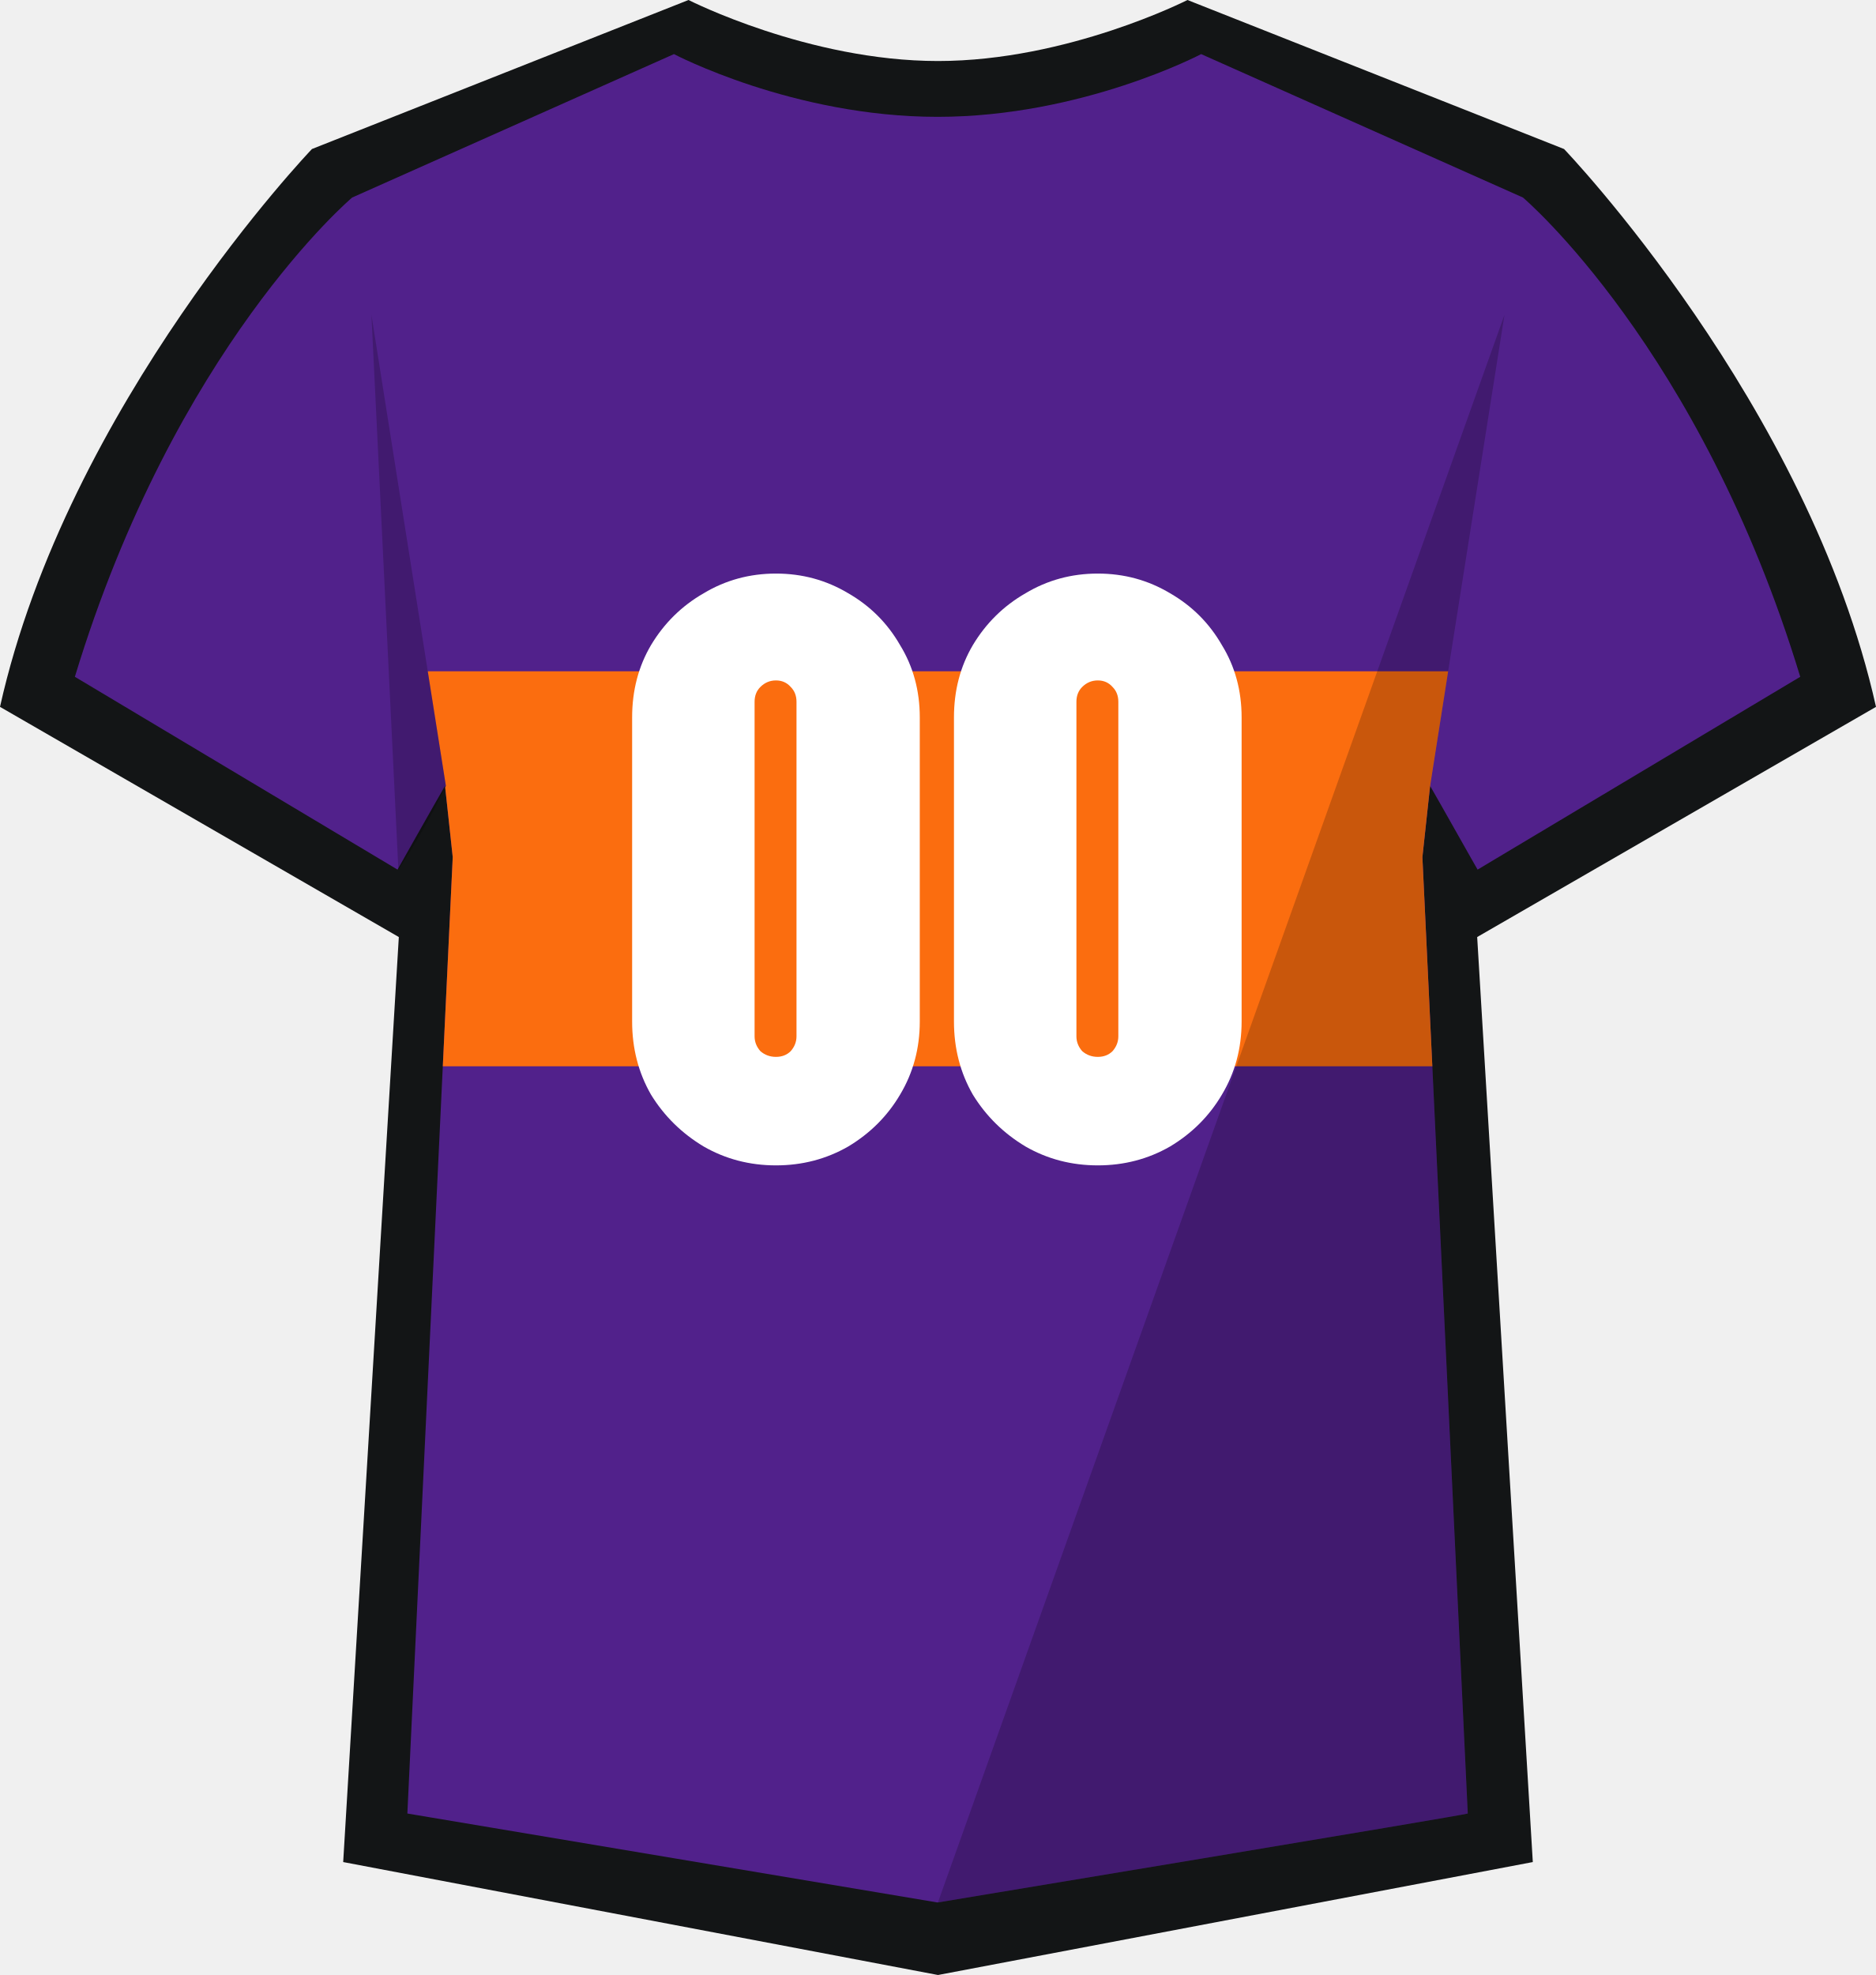
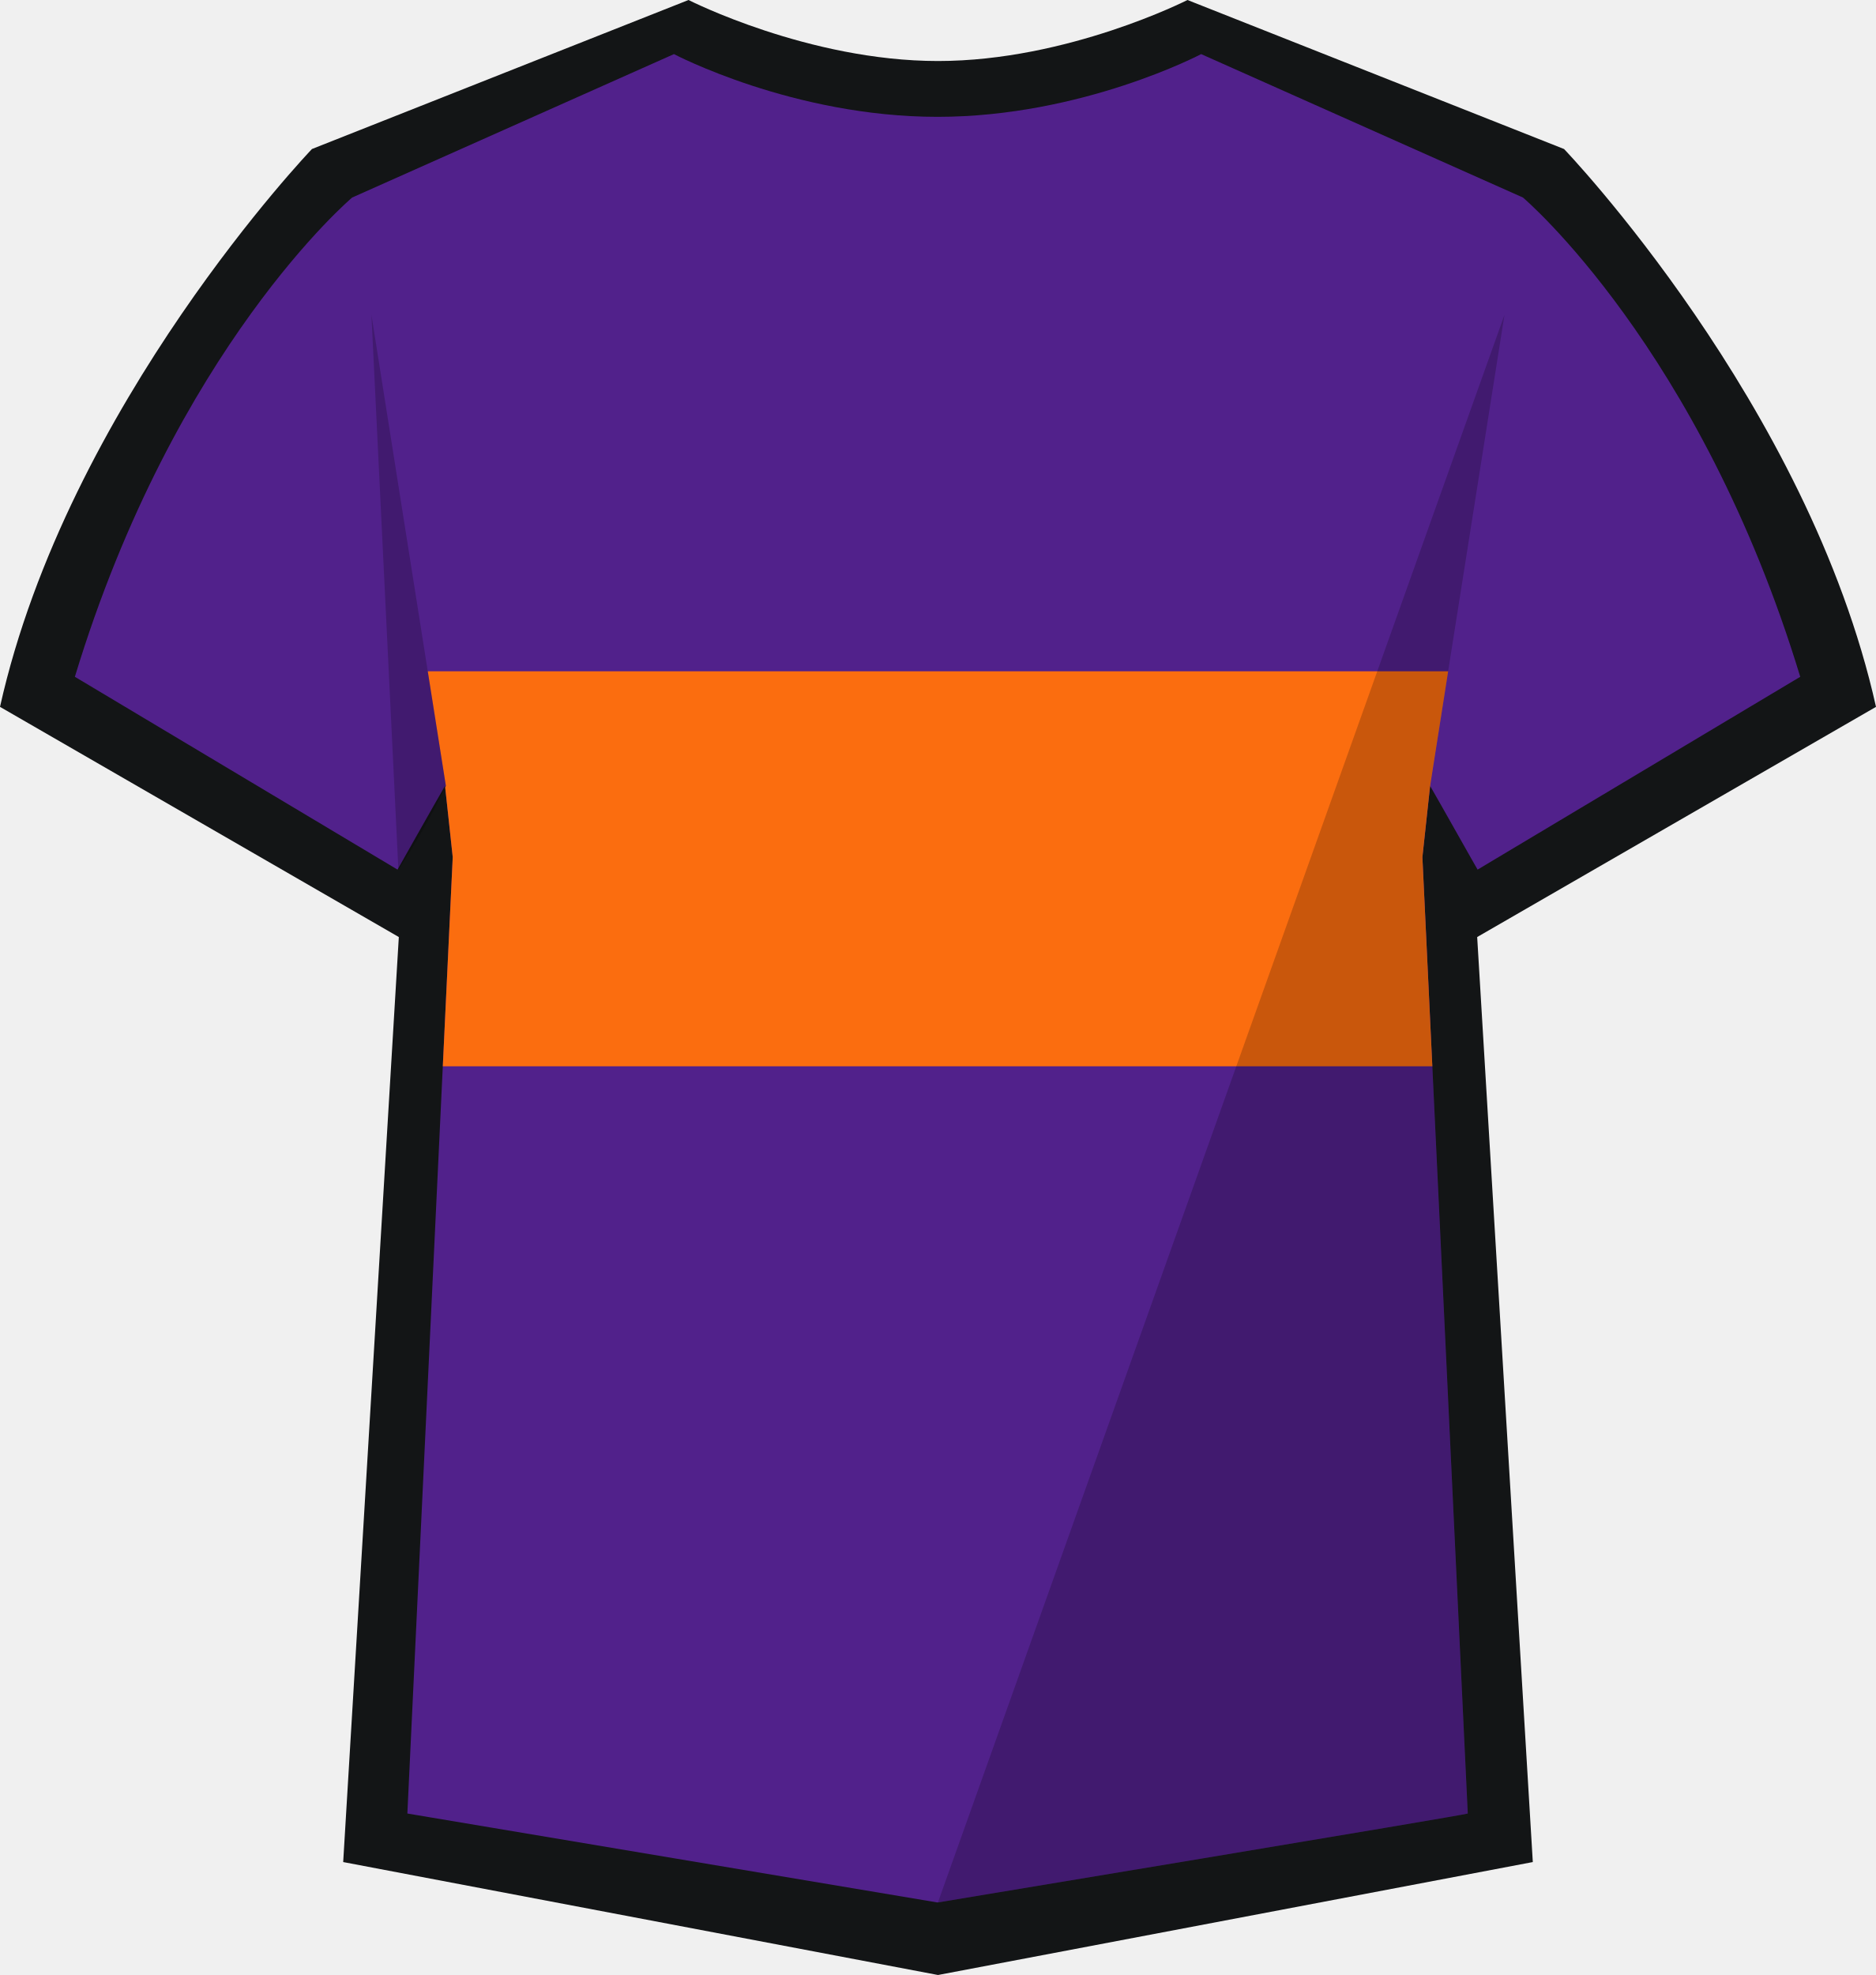
<svg xmlns="http://www.w3.org/2000/svg" width="475" height="500" viewBox="0 0 475 500" fill="none">
  <path d="M237.5 500L86.895 471.407L100.981 237.225L0 178.952C17.119 102.305 78.986 37.726 78.986 37.726L174.333 0C174.333 0 204.676 15.447 237.5 15.447C270.324 15.447 300.667 0 300.667 0L396.014 37.726C396.014 37.726 457.881 102.196 475 178.952L374.019 237.225L388.104 471.407L237.5 500Z" fill="#131516" />
  <path d="M237.496 481.624C237.496 481.624 371.307 459.445 371.632 459.119L360.147 217.001L362.097 198.954C364.372 202.868 374.015 220.045 374.124 220.154L455.818 171.339C430.465 87.952 385.608 50.008 385.608 50.008L304.13 13.696C304.13 13.696 274.012 29.58 237.388 29.58C200.763 29.58 170.645 13.696 170.645 13.696L89.167 50.008C89.167 50.008 44.311 87.843 18.957 171.339L100.652 220.154C100.652 220.154 110.403 202.868 112.679 198.954L114.629 217.001L103.144 459.119L237.279 481.624H237.496Z" fill="#51218B" />
  <path d="M366.664 169.95L362.099 198.954L360.148 217.001L362.66 269.95H112.119L114.631 217.001L112.72 199.321C112.778 199.2 112.839 199.079 112.897 198.957L108.312 169.95H366.664Z" fill="#FB6D0F" />
  <path d="M100.869 220.157C100.869 220.157 106.828 211.568 112.896 198.957L94.043 79.692L100.869 220.157Z" fill="black" fill-opacity="0.2" />
  <path d="M237.48 481.627C237.48 481.627 371.291 459.448 371.616 459.122L360.131 217.004L362.081 198.957L380.934 79.692L268.251 395.413L237.48 481.627Z" fill="black" fill-opacity="0.2" />
-   <path d="M196.47 295.031C189.811 295.031 183.707 293.436 178.158 290.245C172.609 286.916 168.17 282.546 164.841 277.135C161.65 271.586 160.055 265.413 160.055 258.616V181.623C160.055 174.825 161.65 168.721 164.841 163.311C168.17 157.762 172.609 153.392 178.158 150.201C183.707 146.872 189.811 145.207 196.47 145.207C203.129 145.207 209.233 146.872 214.782 150.201C220.331 153.392 224.701 157.762 227.892 163.311C231.221 168.721 232.886 174.825 232.886 181.623V258.616C232.886 265.413 231.221 271.586 227.892 277.135C224.701 282.546 220.331 286.916 214.782 290.245C209.233 293.436 203.129 295.031 196.47 295.031ZM196.47 267.563C197.996 267.563 199.245 267.078 200.216 266.107C201.187 264.997 201.672 263.748 201.672 262.361V177.669C201.672 176.143 201.187 174.895 200.216 173.923C199.245 172.814 197.996 172.259 196.47 172.259C194.944 172.259 193.626 172.814 192.517 173.923C191.545 174.895 191.06 176.143 191.06 177.669V262.361C191.06 263.748 191.545 264.997 192.517 266.107C193.626 267.078 194.944 267.563 196.47 267.563ZM277.958 295.031C271.299 295.031 265.195 293.436 259.646 290.245C254.097 286.916 249.658 282.546 246.329 277.135C243.138 271.586 241.543 265.413 241.543 258.616V181.623C241.543 174.825 243.138 168.721 246.329 163.311C249.658 157.762 254.097 153.392 259.646 150.201C265.195 146.872 271.299 145.207 277.958 145.207C284.617 145.207 290.721 146.872 296.27 150.201C301.819 153.392 306.189 157.762 309.379 163.311C312.709 168.721 314.374 174.825 314.374 181.623V258.616C314.374 265.413 312.709 271.586 309.379 277.135C306.189 282.546 301.819 286.916 296.27 290.245C290.721 293.436 284.617 295.031 277.958 295.031ZM277.958 267.563C279.484 267.563 280.733 267.078 281.704 266.107C282.675 264.997 283.16 263.748 283.16 262.361V177.669C283.16 176.143 282.675 174.895 281.704 173.923C280.733 172.814 279.484 172.259 277.958 172.259C276.432 172.259 275.114 172.814 274.004 173.923C273.033 174.895 272.548 176.143 272.548 177.669V262.361C272.548 263.748 273.033 264.997 274.004 266.107C275.114 267.078 276.432 267.563 277.958 267.563Z" fill="white" />
</svg>
